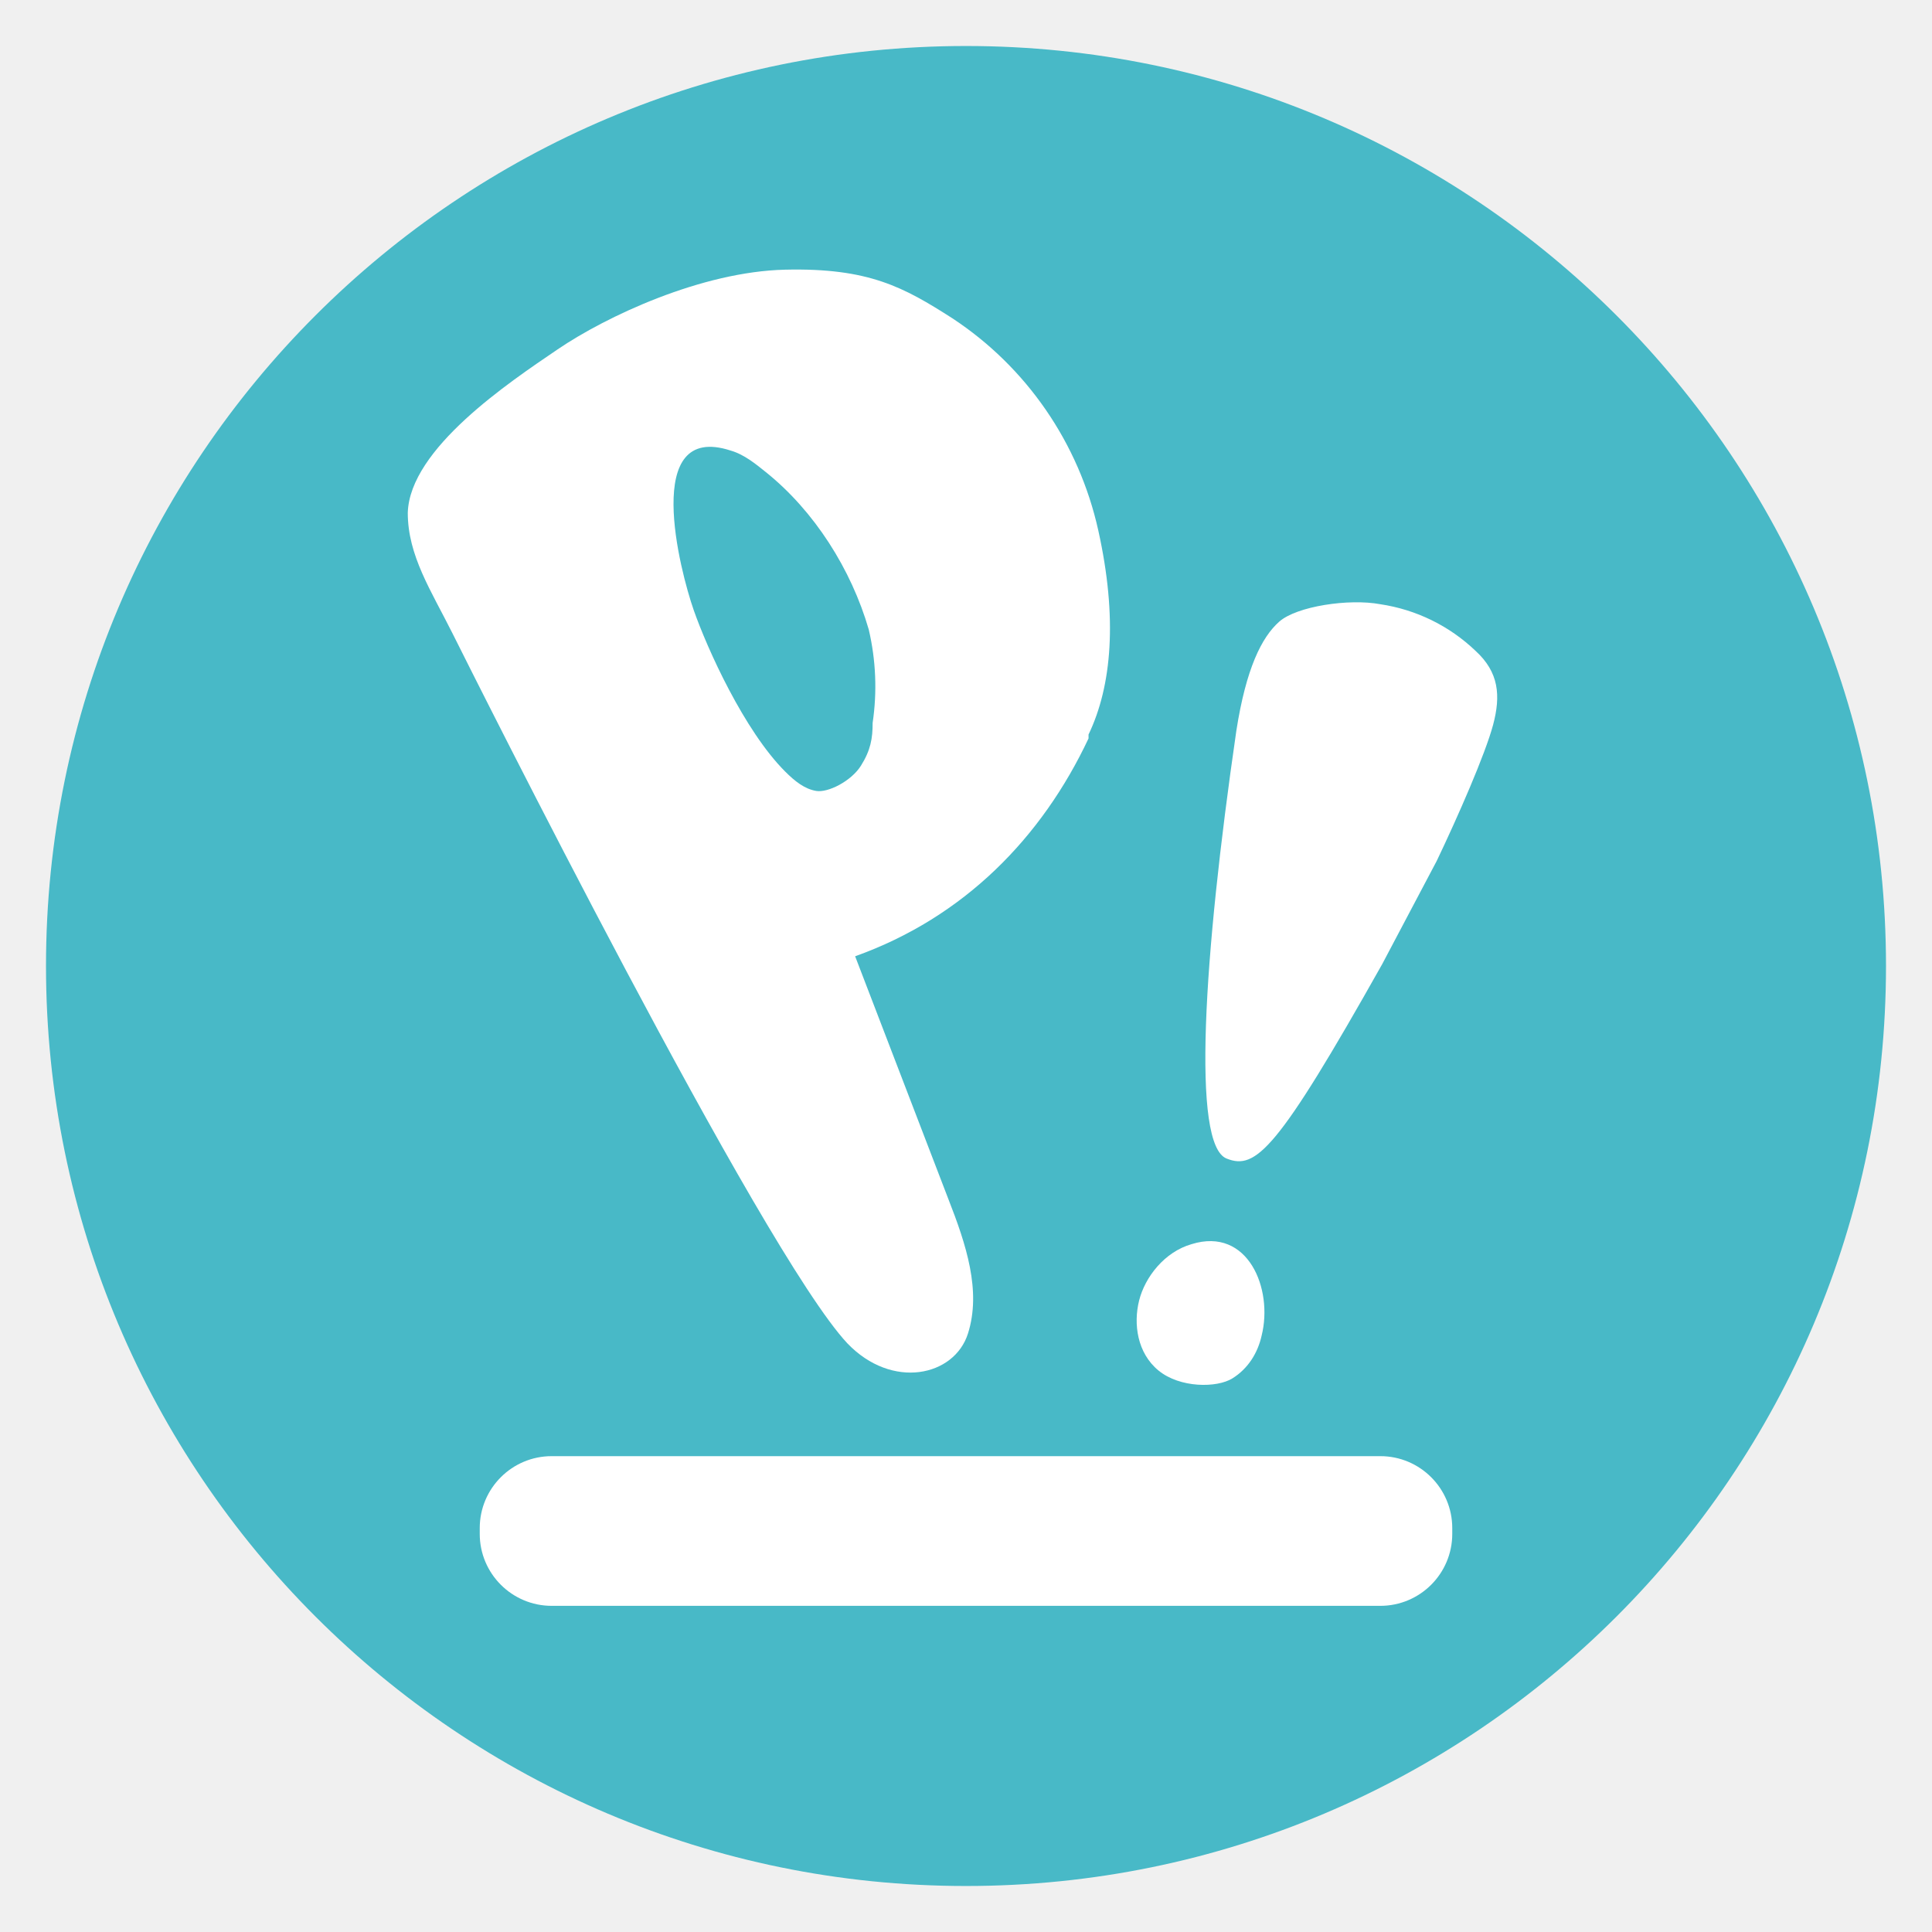
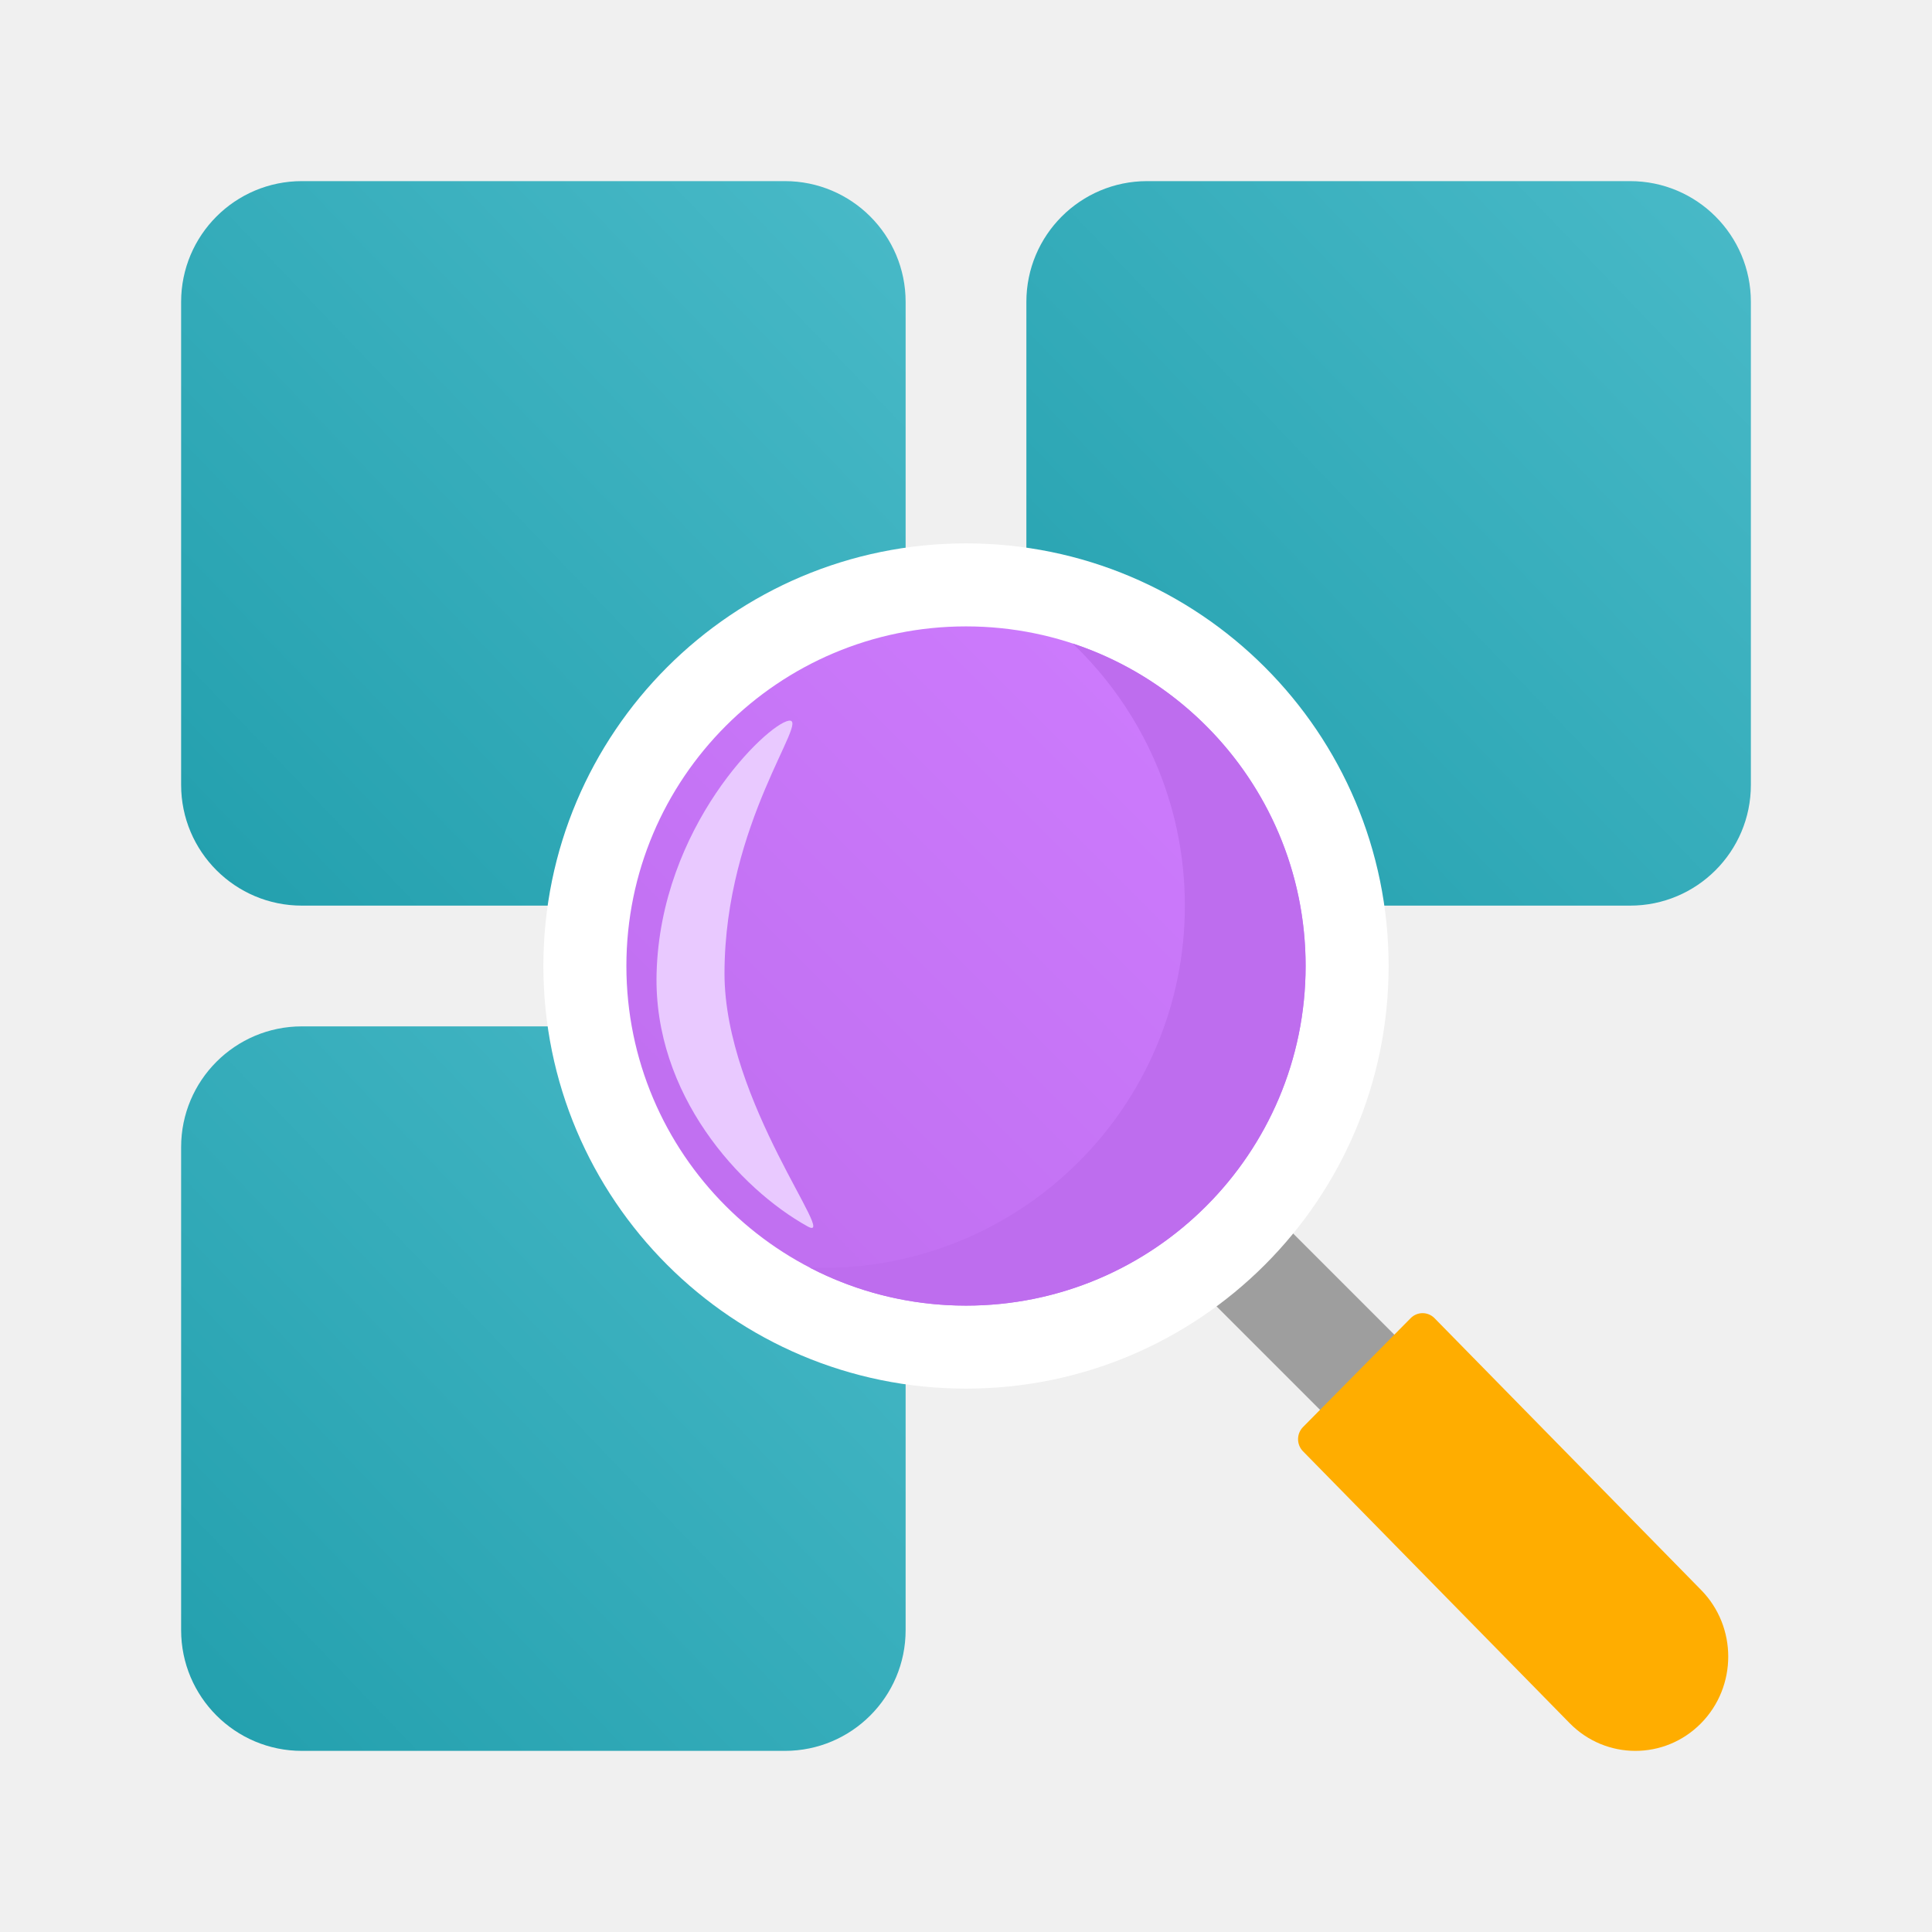
- <svg xmlns="http://www.w3.org/2000/svg" id="Layer_1" data-name="Layer 1" width="210" height="210" viewBox="0 0 210 210" version="1.1">
-   <defs id="defs23" />
-   <g id="g18" transform="matrix(0.2114165,0,0,0.2114165,5,4.788583)">
-     <g id="g8">
-       <circle cx="473" cy="474" r="473" style="fill:#48b9c7" id="circle4" />
-       <rect x="223" y="726" width="500" height="76.96" rx="37" ry="37" style="fill:#ffffff" id="rect6" />
-     </g>
-     <path d="m 536,357 c -24,51 -64,92 -120,112 l 48,125 c 9,23 17,47 10,69 -7,22 -39,29 -62,5 -44,-47 -192,-343 -203,-365 -11,-22 -23,-40 -23,-62 1,-33 52,-67 77,-84 25,-17 74,-40 117,-41 43,-1 61,9 86,25 38,25 65,64 75,109 10,45 7,80 -5,105 M 423,301 c -9,-31 -28,-61 -53,-81 -5,-4 -11,-9 -18,-11 -46,-15 -26,62 -19,82 7,20 26,62 47,83 5,5 10,9 16,10 6,1 18,-5 23,-13 5,-8 6,-14 6,-22 a 128,128 0 0 0 -2,-48 z" style="fill:#ffffff" id="path10" />
-     <g id="g16">
-       <path d="m 625,664 c -2,9 -7,17 -15,22 -8,5 -27,5 -38,-4 -11,-9 -13,-24 -10,-36 3,-12 13,-25 27,-29 29,-9 42,23 36,47 z" style="fill:#ffffff" id="path12" />
-       <path d="m 607,573 c -18,-7 -12,-103 5,-220 5,-32 13,-48 22,-56 9,-8 36,-12 52,-9 a 90,90 0 0 1 49,24 c 12,11 13,23 9,38 -4,15 -18,47 -29,70 l -28,53 c -54,96 -65,106 -80,100 z" style="fill:#ffffff" id="path14" />
-     </g>
-   </g>
+ <svg xmlns="http://www.w3.org/2000/svg" width="256" height="256" viewBox="0 0 256 256" fill="none">
+   <path d="M24 40C24 31.163 31.163 24 40 24H104C112.837 24 120 31.163 120 40V104C120 112.837 112.837 120 104 120H40C31.163 120 24 112.837 24 104V40Z" fill="url(#paint0_linear_1924_275)" />
+   <path d="M24 152C24 143.163 31.163 136 40 136H104C112.837 136 120 143.163 120 152V216C120 224.837 112.837 232 104 232H40C31.163 232 24 224.837 24 216V152Z" fill="url(#paint1_linear_1924_275)" />
+   <path d="M136 40C136 31.163 143.163 24 152 24H216C224.837 24 232 31.163 232 40V104C232 112.837 224.837 120 216 120H152C143.163 120 136 112.837 136 104V40Z" fill="url(#paint2_linear_1924_275)" />
+   <path d="M167.899 160L186.284 178.385L176.385 188.284L158 169.899L167.899 160Z" fill="#9E9E9E" />
+   <path d="M184 128C184 158.928 158.928 184 128 184C97.072 184 72 158.928 72 128C72 97.072 97.072 72 128 72C158.928 72 184 97.072 184 128Z" fill="white" />
+   <path d="M173 128C173 152.853 152.853 173 128 173C103.147 173 83 152.853 83 128C83 103.147 103.147 83 128 83C152.853 83 173 103.147 173 128Z" fill="url(#paint3_linear_1924_275)" />
+   <path d="M109.001 168.001C135.51 168.001 157.001 146.511 157.001 120.001C157.001 106.335 151.29 94.004 142.125 85.262C160.058 91.186 173 108.082 173 128.001C173 152.854 152.853 173.001 128 173.001C120.539 173.001 113.502 171.185 107.308 167.972C107.87 167.991 108.434 168.001 109.001 168.001Z" fill="#BE6DEE" />
+   <path d="M107 162.5C111.305 164.892 96 146 96 129C96 109 107.5 95.001 104.5 95.5C101.624 95.979 87.5 109.5 87 129C86.589 145.003 98 157.5 107 162.5Z" fill="#E9C9FF" />
+   <path d="M186.921 174.662C187.796 173.777 189.212 173.779 190.084 174.668L225.414 210.69C230.209 215.578 230.194 223.489 225.38 228.359C220.566 233.227 212.777 233.212 207.982 228.323L172.652 192.302C171.781 191.413 171.783 189.975 172.658 189.089L186.921 174.662Z" fill="#FFAD00" />
+   <defs>
+     <linearGradient id="paint0_linear_1924_275" x1="24" y1="120" x2="121.977" y2="26.062" gradientUnits="userSpaceOnUse">
+       <stop stop-color="#229FAD" />
+       <stop offset="1" stop-color="#49BAC8" />
+     </linearGradient>
+     <linearGradient id="paint1_linear_1924_275" x1="24" y1="232" x2="121.977" y2="138.062" gradientUnits="userSpaceOnUse">
+       <stop stop-color="#229FAD" />
+       <stop offset="1" stop-color="#49BAC8" />
+     </linearGradient>
+     <linearGradient id="paint2_linear_1924_275" x1="136" y1="120" x2="233.977" y2="26.062" gradientUnits="userSpaceOnUse">
+       <stop stop-color="#229FAD" />
+       <stop offset="1" stop-color="#49BAC8" />
+     </linearGradient>
+     <linearGradient id="paint3_linear_1924_275" x1="173" y1="83" x2="83" y2="173" gradientUnits="userSpaceOnUse">
+       <stop stop-color="#CF7DFF" />
+       <stop offset="1" stop-color="#BE6DEE" />
+     </linearGradient>
+   </defs>
</svg>
